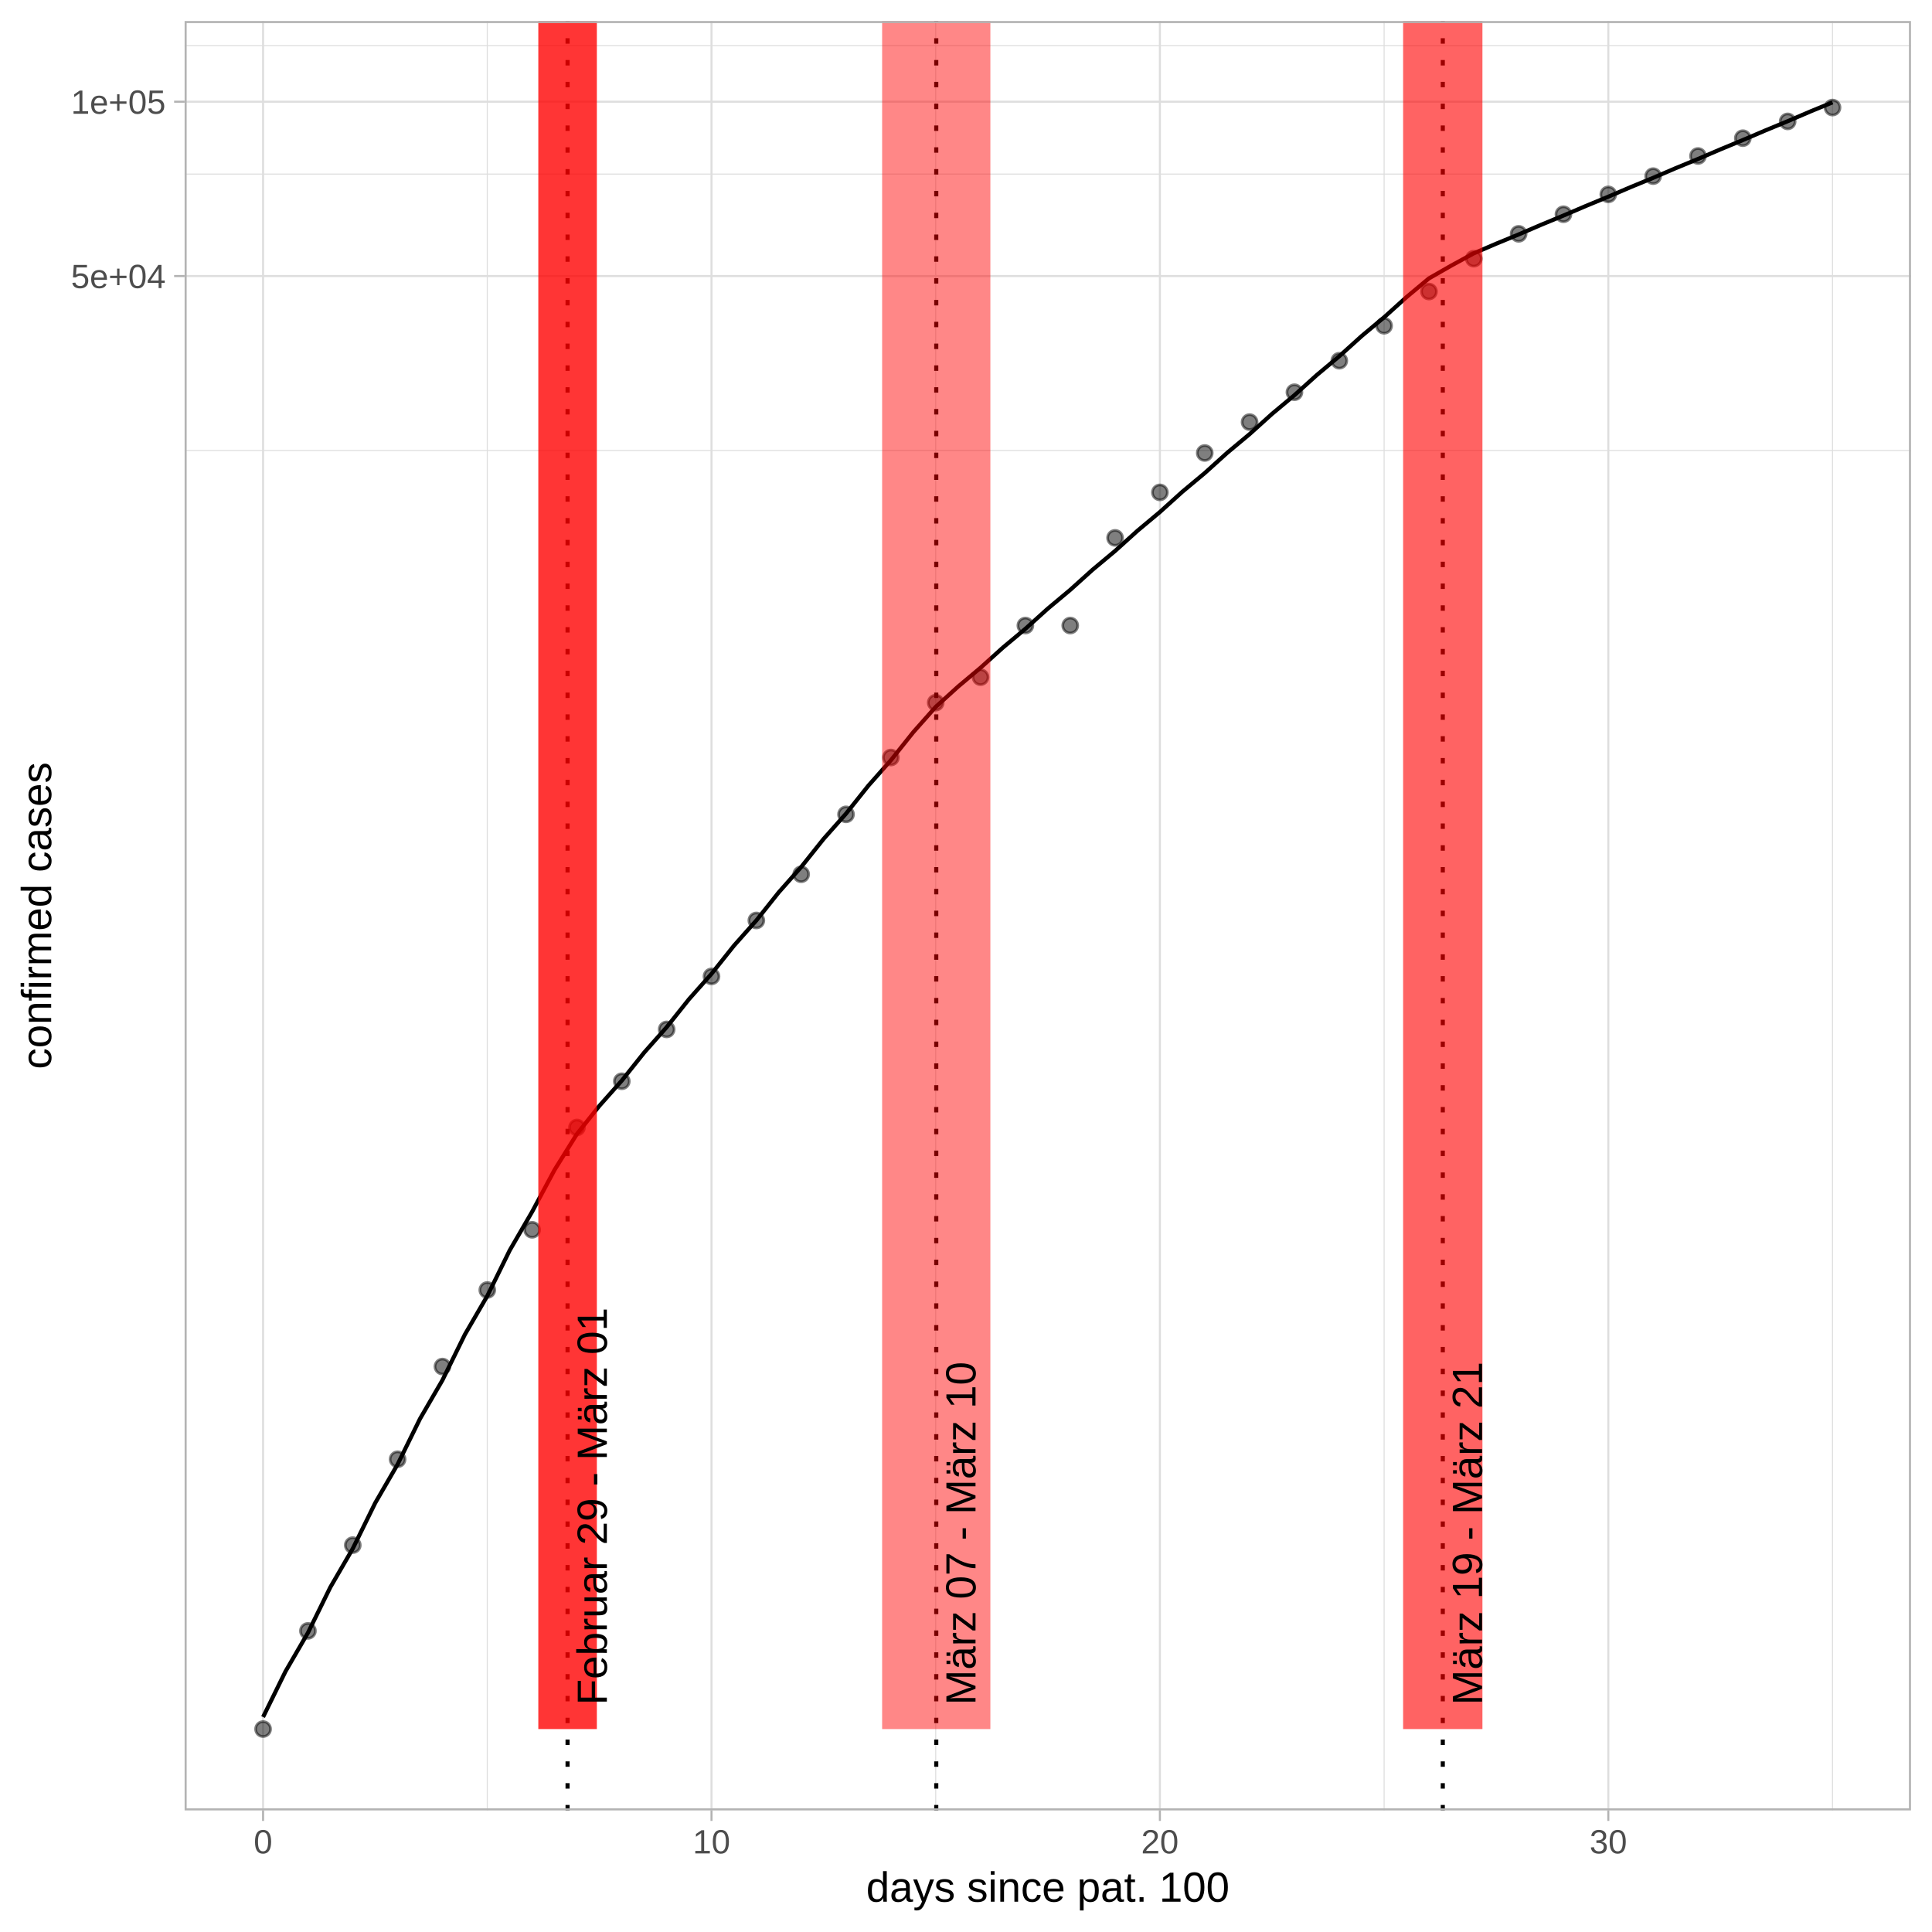
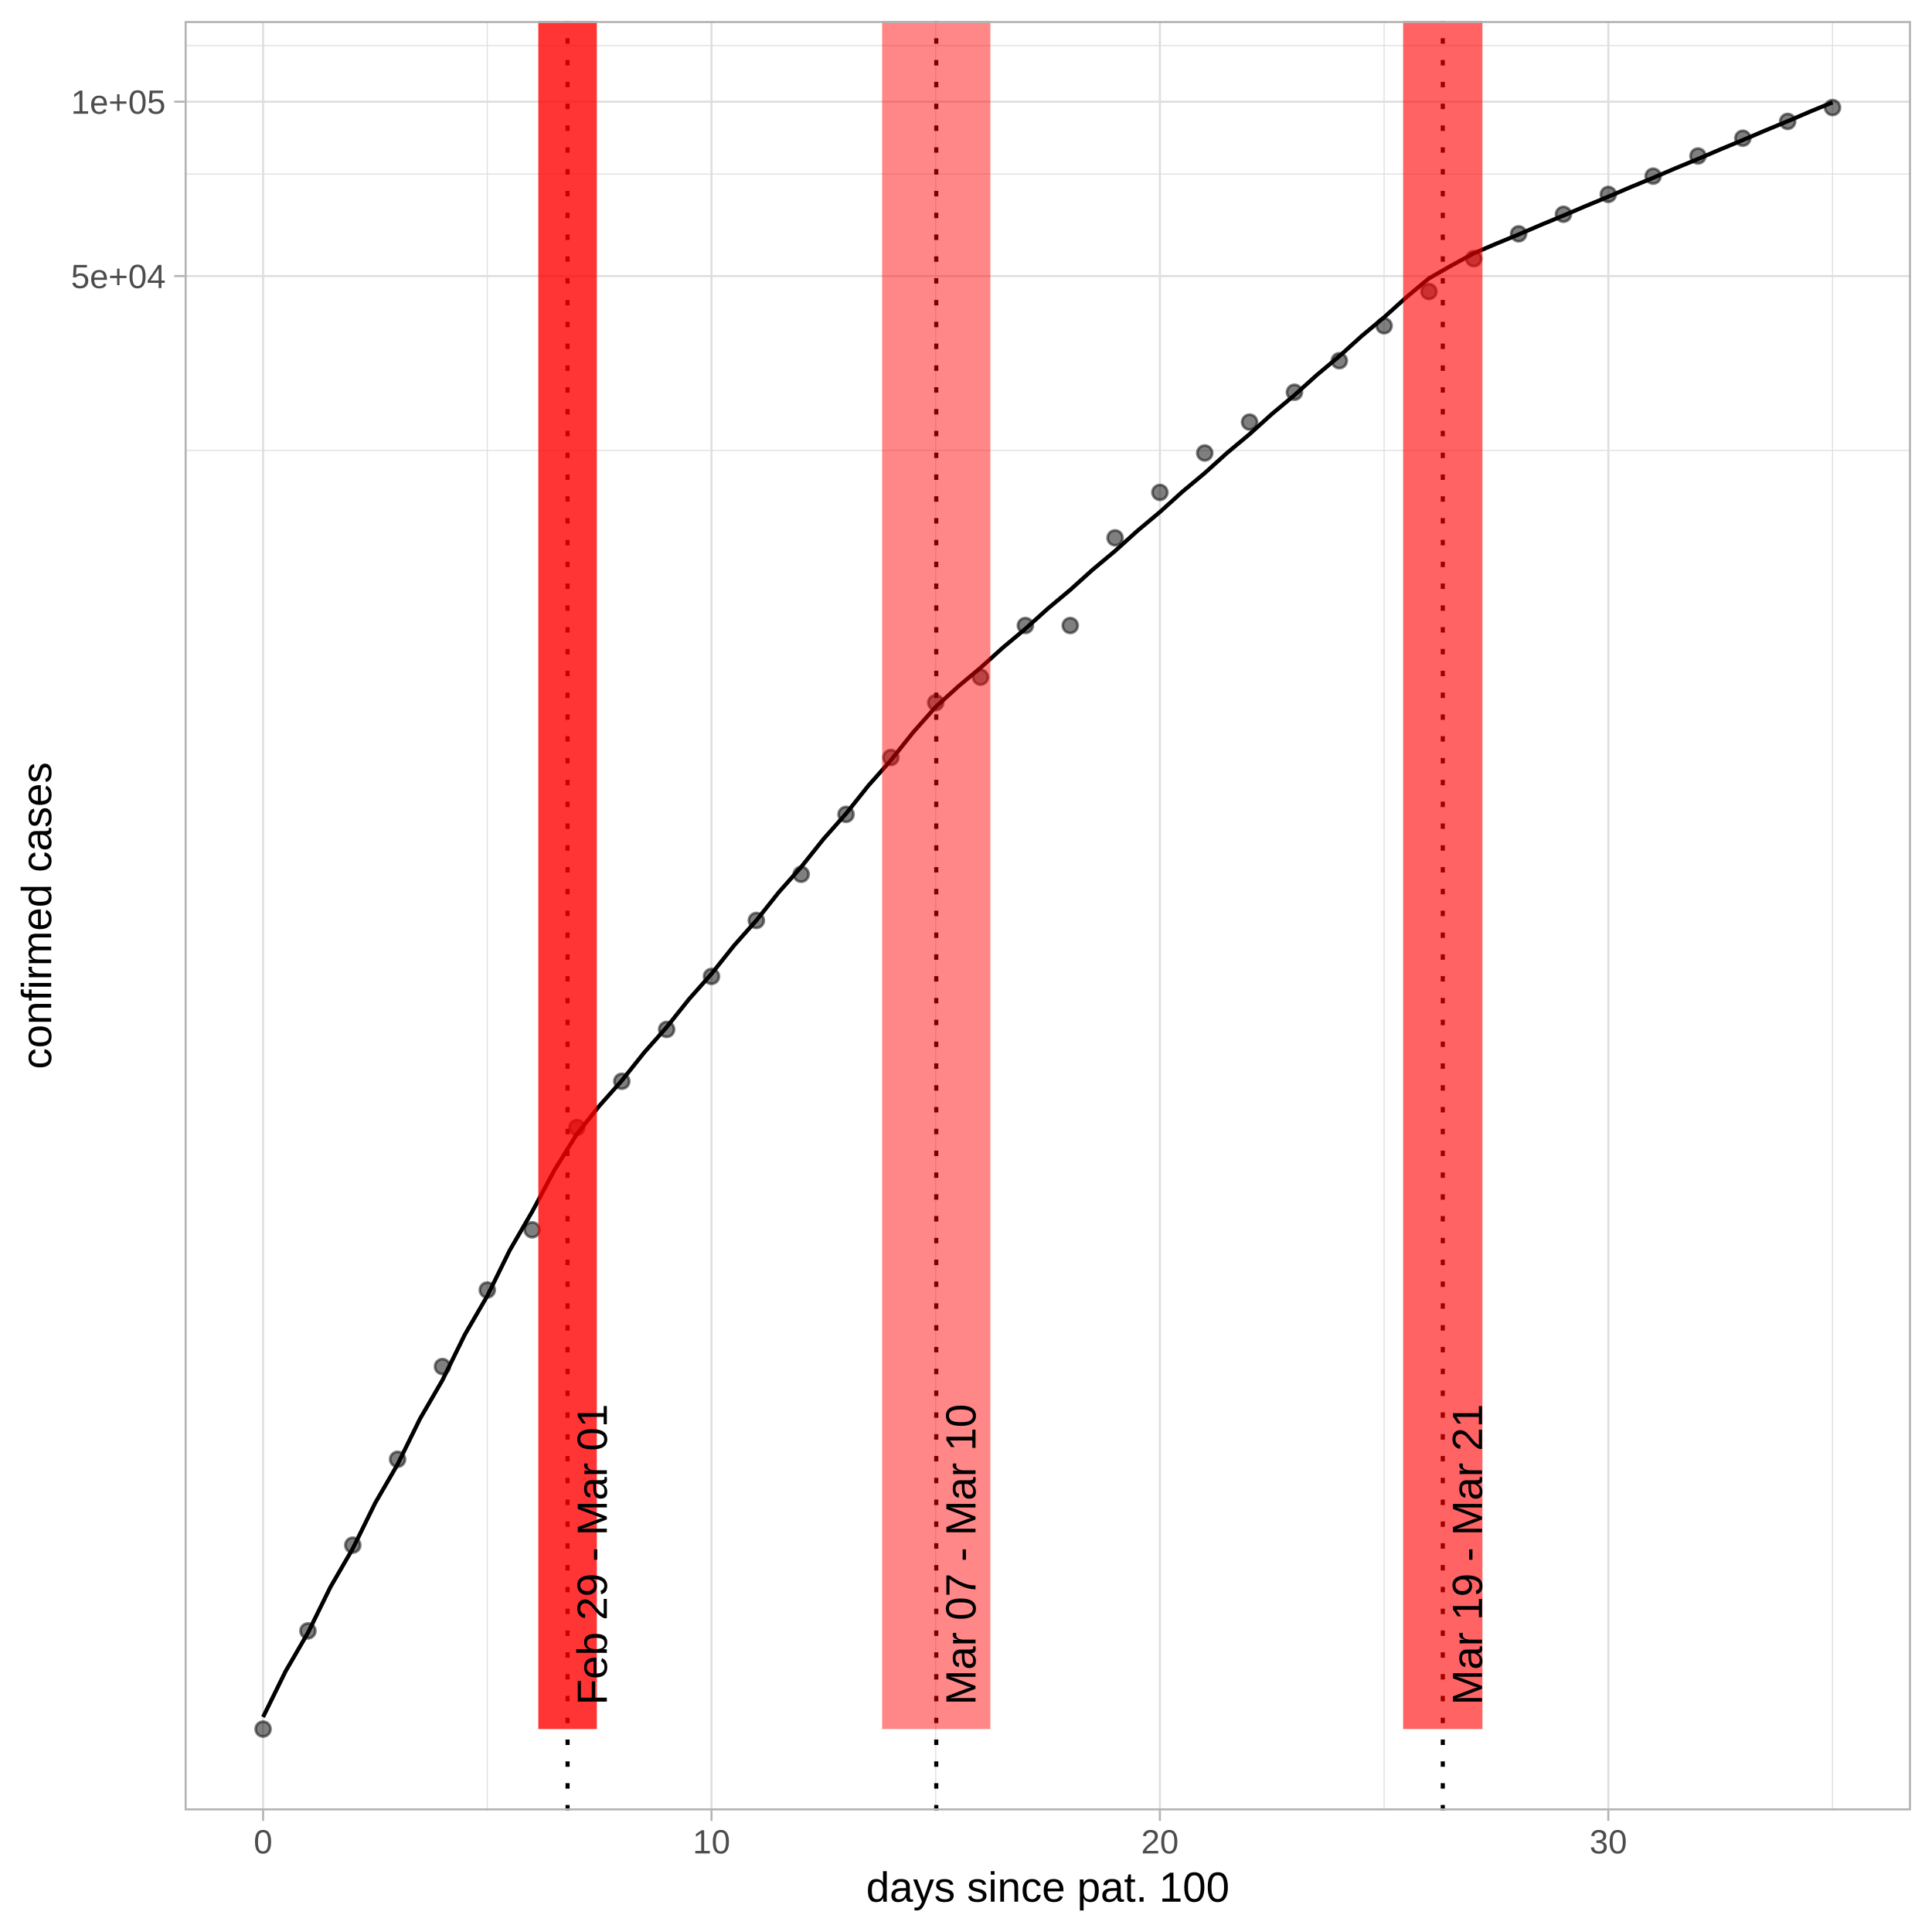
<svg xmlns="http://www.w3.org/2000/svg" viewBox="0 0 504.00 504.00">
  <defs>
    <style type="text/css">
    line, polyline, polygon, path, rect, circle {
      fill: none;
      stroke: #000000;
      stroke-linecap: round;
      stroke-linejoin: round;
      stroke-miterlimit: 10.00;
    }
  </style>
  </defs>
  <rect width="100%" height="100%" style="stroke: none; fill: #FFFFFF;" />
  <rect x="0.00" y="0.00" width="504.00" height="504.00" style="stroke-width: 1.07; stroke: #FFFFFF; fill: #FFFFFF;" />
  <defs>
    <clipPath id="cpNDguMTZ8NDk4LjUyfDQ3Mi4yOHw1LjQ4">
      <rect x="48.16" y="5.48" width="450.36" height="466.80" />
    </clipPath>
  </defs>
  <rect x="48.16" y="5.48" width="450.36" height="466.80" style="stroke-width: 1.07; stroke: none; fill: #FFFFFF;" clip-path="url(#cpNDguMTZ8NDk4LjUyfDQ3Mi4yOHw1LjQ4)" />
  <polyline points="48.16,117.50 498.52,117.50 " style="stroke-width: 0.27; stroke: #DEDEDE; stroke-linecap: butt;" clip-path="url(#cpNDguMTZ8NDk4LjUyfDQ3Mi4yOHw1LjQ4)" />
  <polyline points="48.16,45.41 498.52,45.41 " style="stroke-width: 0.27; stroke: #DEDEDE; stroke-linecap: butt;" clip-path="url(#cpNDguMTZ8NDk4LjUyfDQ3Mi4yOHw1LjQ4)" />
  <polyline points="48.16,11.89 498.52,11.89 " style="stroke-width: 0.27; stroke: #DEDEDE; stroke-linecap: butt;" clip-path="url(#cpNDguMTZ8NDk4LjUyfDQ3Mi4yOHw1LjQ4)" />
  <polyline points="127.12,472.28 127.12,5.48 " style="stroke-width: 0.27; stroke: #DEDEDE; stroke-linecap: butt;" clip-path="url(#cpNDguMTZ8NDk4LjUyfDQ3Mi4yOHw1LjQ4)" />
  <polyline points="244.10,472.28 244.10,5.48 " style="stroke-width: 0.27; stroke: #DEDEDE; stroke-linecap: butt;" clip-path="url(#cpNDguMTZ8NDk4LjUyfDQ3Mi4yOHw1LjQ4)" />
  <polyline points="361.07,472.28 361.07,5.48 " style="stroke-width: 0.27; stroke: #DEDEDE; stroke-linecap: butt;" clip-path="url(#cpNDguMTZ8NDk4LjUyfDQ3Mi4yOHw1LjQ4)" />
  <polyline points="478.05,472.28 478.05,5.48 " style="stroke-width: 0.27; stroke: #DEDEDE; stroke-linecap: butt;" clip-path="url(#cpNDguMTZ8NDk4LjUyfDQ3Mi4yOHw1LjQ4)" />
  <polyline points="48.16,72.01 498.52,72.01 " style="stroke-width: 0.53; stroke: #DEDEDE; stroke-linecap: butt;" clip-path="url(#cpNDguMTZ8NDk4LjUyfDQ3Mi4yOHw1LjQ4)" />
  <polyline points="48.16,26.53 498.52,26.53 " style="stroke-width: 0.53; stroke: #DEDEDE; stroke-linecap: butt;" clip-path="url(#cpNDguMTZ8NDk4LjUyfDQ3Mi4yOHw1LjQ4)" />
  <polyline points="68.63,472.28 68.63,5.48 " style="stroke-width: 0.53; stroke: #DEDEDE; stroke-linecap: butt;" clip-path="url(#cpNDguMTZ8NDk4LjUyfDQ3Mi4yOHw1LjQ4)" />
  <polyline points="185.61,472.28 185.61,5.48 " style="stroke-width: 0.53; stroke: #DEDEDE; stroke-linecap: butt;" clip-path="url(#cpNDguMTZ8NDk4LjUyfDQ3Mi4yOHw1LjQ4)" />
  <polyline points="302.58,472.28 302.58,5.48 " style="stroke-width: 0.53; stroke: #DEDEDE; stroke-linecap: butt;" clip-path="url(#cpNDguMTZ8NDk4LjUyfDQ3Mi4yOHw1LjQ4)" />
  <polyline points="419.56,472.28 419.56,5.48 " style="stroke-width: 0.53; stroke: #DEDEDE; stroke-linecap: butt;" clip-path="url(#cpNDguMTZ8NDk4LjUyfDQ3Mi4yOHw1LjQ4)" />
  <circle cx="68.63" cy="451.06" r="1.95" style="stroke-width: 0.71; stroke: #000000; stroke-opacity: 0.50; fill: #000000; fill-opacity: 0.50;" clip-path="url(#cpNDguMTZ8NDk4LjUyfDQ3Mi4yOHw1LjQ4)" />
  <circle cx="80.33" cy="425.45" r="1.95" style="stroke-width: 0.71; stroke: #000000; stroke-opacity: 0.50; fill: #000000; fill-opacity: 0.50;" clip-path="url(#cpNDguMTZ8NDk4LjUyfDQ3Mi4yOHw1LjQ4)" />
  <circle cx="92.03" cy="403.08" r="1.95" style="stroke-width: 0.71; stroke: #000000; stroke-opacity: 0.50; fill: #000000; fill-opacity: 0.50;" clip-path="url(#cpNDguMTZ8NDk4LjUyfDQ3Mi4yOHw1LjQ4)" />
  <circle cx="103.72" cy="380.68" r="1.95" style="stroke-width: 0.71; stroke: #000000; stroke-opacity: 0.50; fill: #000000; fill-opacity: 0.50;" clip-path="url(#cpNDguMTZ8NDk4LjUyfDQ3Mi4yOHw1LjQ4)" />
  <circle cx="115.42" cy="356.49" r="1.95" style="stroke-width: 0.71; stroke: #000000; stroke-opacity: 0.50; fill: #000000; fill-opacity: 0.50;" clip-path="url(#cpNDguMTZ8NDk4LjUyfDQ3Mi4yOHw1LjQ4)" />
  <circle cx="127.12" cy="336.52" r="1.95" style="stroke-width: 0.71; stroke: #000000; stroke-opacity: 0.50; fill: #000000; fill-opacity: 0.50;" clip-path="url(#cpNDguMTZ8NDk4LjUyfDQ3Mi4yOHw1LjQ4)" />
  <circle cx="138.82" cy="320.82" r="1.95" style="stroke-width: 0.71; stroke: #000000; stroke-opacity: 0.50; fill: #000000; fill-opacity: 0.50;" clip-path="url(#cpNDguMTZ8NDk4LjUyfDQ3Mi4yOHw1LjQ4)" />
  <circle cx="150.51" cy="294.13" r="1.95" style="stroke-width: 0.71; stroke: #000000; stroke-opacity: 0.50; fill: #000000; fill-opacity: 0.50;" clip-path="url(#cpNDguMTZ8NDk4LjUyfDQ3Mi4yOHw1LjQ4)" />
  <circle cx="162.21" cy="282.07" r="1.95" style="stroke-width: 0.71; stroke: #000000; stroke-opacity: 0.50; fill: #000000; fill-opacity: 0.50;" clip-path="url(#cpNDguMTZ8NDk4LjUyfDQ3Mi4yOHw1LjQ4)" />
  <circle cx="173.91" cy="268.54" r="1.95" style="stroke-width: 0.71; stroke: #000000; stroke-opacity: 0.50; fill: #000000; fill-opacity: 0.50;" clip-path="url(#cpNDguMTZ8NDk4LjUyfDQ3Mi4yOHw1LjQ4)" />
  <circle cx="185.61" cy="254.71" r="1.95" style="stroke-width: 0.71; stroke: #000000; stroke-opacity: 0.50; fill: #000000; fill-opacity: 0.50;" clip-path="url(#cpNDguMTZ8NDk4LjUyfDQ3Mi4yOHw1LjQ4)" />
  <circle cx="197.31" cy="240.12" r="1.95" style="stroke-width: 0.71; stroke: #000000; stroke-opacity: 0.50; fill: #000000; fill-opacity: 0.50;" clip-path="url(#cpNDguMTZ8NDk4LjUyfDQ3Mi4yOHw1LjQ4)" />
  <circle cx="209.00" cy="228.07" r="1.95" style="stroke-width: 0.71; stroke: #000000; stroke-opacity: 0.50; fill: #000000; fill-opacity: 0.50;" clip-path="url(#cpNDguMTZ8NDk4LjUyfDQ3Mi4yOHw1LjQ4)" />
  <circle cx="220.70" cy="212.44" r="1.95" style="stroke-width: 0.71; stroke: #000000; stroke-opacity: 0.50; fill: #000000; fill-opacity: 0.50;" clip-path="url(#cpNDguMTZ8NDk4LjUyfDQ3Mi4yOHw1LjQ4)" />
  <circle cx="232.40" cy="197.61" r="1.95" style="stroke-width: 0.71; stroke: #000000; stroke-opacity: 0.50; fill: #000000; fill-opacity: 0.50;" clip-path="url(#cpNDguMTZ8NDk4LjUyfDQ3Mi4yOHw1LjQ4)" />
  <circle cx="244.10" cy="183.30" r="1.95" style="stroke-width: 0.71; stroke: #000000; stroke-opacity: 0.50; fill: #000000; fill-opacity: 0.50;" clip-path="url(#cpNDguMTZ8NDk4LjUyfDQ3Mi4yOHw1LjQ4)" />
  <circle cx="255.79" cy="176.65" r="1.95" style="stroke-width: 0.71; stroke: #000000; stroke-opacity: 0.50; fill: #000000; fill-opacity: 0.50;" clip-path="url(#cpNDguMTZ8NDk4LjUyfDQ3Mi4yOHw1LjQ4)" />
  <circle cx="267.49" cy="163.18" r="1.95" style="stroke-width: 0.71; stroke: #000000; stroke-opacity: 0.50; fill: #000000; fill-opacity: 0.50;" clip-path="url(#cpNDguMTZ8NDk4LjUyfDQ3Mi4yOHw1LjQ4)" />
  <circle cx="279.19" cy="163.18" r="1.95" style="stroke-width: 0.71; stroke: #000000; stroke-opacity: 0.50; fill: #000000; fill-opacity: 0.50;" clip-path="url(#cpNDguMTZ8NDk4LjUyfDQ3Mi4yOHw1LjQ4)" />
  <circle cx="290.89" cy="140.31" r="1.95" style="stroke-width: 0.71; stroke: #000000; stroke-opacity: 0.50; fill: #000000; fill-opacity: 0.50;" clip-path="url(#cpNDguMTZ8NDk4LjUyfDQ3Mi4yOHw1LjQ4)" />
  <circle cx="302.58" cy="128.45" r="1.95" style="stroke-width: 0.71; stroke: #000000; stroke-opacity: 0.50; fill: #000000; fill-opacity: 0.50;" clip-path="url(#cpNDguMTZ8NDk4LjUyfDQ3Mi4yOHw1LjQ4)" />
  <circle cx="314.28" cy="118.17" r="1.95" style="stroke-width: 0.71; stroke: #000000; stroke-opacity: 0.50; fill: #000000; fill-opacity: 0.50;" clip-path="url(#cpNDguMTZ8NDk4LjUyfDQ3Mi4yOHw1LjQ4)" />
  <circle cx="325.98" cy="110.11" r="1.95" style="stroke-width: 0.71; stroke: #000000; stroke-opacity: 0.50; fill: #000000; fill-opacity: 0.50;" clip-path="url(#cpNDguMTZ8NDk4LjUyfDQ3Mi4yOHw1LjQ4)" />
  <circle cx="337.68" cy="102.32" r="1.95" style="stroke-width: 0.71; stroke: #000000; stroke-opacity: 0.50; fill: #000000; fill-opacity: 0.50;" clip-path="url(#cpNDguMTZ8NDk4LjUyfDQ3Mi4yOHw1LjQ4)" />
  <circle cx="349.38" cy="94.10" r="1.95" style="stroke-width: 0.71; stroke: #000000; stroke-opacity: 0.50; fill: #000000; fill-opacity: 0.50;" clip-path="url(#cpNDguMTZ8NDk4LjUyfDQ3Mi4yOHw1LjQ4)" />
  <circle cx="361.07" cy="84.98" r="1.95" style="stroke-width: 0.71; stroke: #000000; stroke-opacity: 0.50; fill: #000000; fill-opacity: 0.50;" clip-path="url(#cpNDguMTZ8NDk4LjUyfDQ3Mi4yOHw1LjQ4)" />
  <circle cx="372.77" cy="76.05" r="1.95" style="stroke-width: 0.71; stroke: #000000; stroke-opacity: 0.50; fill: #000000; fill-opacity: 0.50;" clip-path="url(#cpNDguMTZ8NDk4LjUyfDQ3Mi4yOHw1LjQ4)" />
  <circle cx="384.47" cy="67.48" r="1.95" style="stroke-width: 0.71; stroke: #000000; stroke-opacity: 0.50; fill: #000000; fill-opacity: 0.50;" clip-path="url(#cpNDguMTZ8NDk4LjUyfDQ3Mi4yOHw1LjQ4)" />
  <circle cx="396.17" cy="61.00" r="1.95" style="stroke-width: 0.71; stroke: #000000; stroke-opacity: 0.50; fill: #000000; fill-opacity: 0.50;" clip-path="url(#cpNDguMTZ8NDk4LjUyfDQ3Mi4yOHw1LjQ4)" />
  <circle cx="407.86" cy="55.89" r="1.95" style="stroke-width: 0.71; stroke: #000000; stroke-opacity: 0.50; fill: #000000; fill-opacity: 0.50;" clip-path="url(#cpNDguMTZ8NDk4LjUyfDQ3Mi4yOHw1LjQ4)" />
  <circle cx="419.56" cy="50.71" r="1.95" style="stroke-width: 0.71; stroke: #000000; stroke-opacity: 0.50; fill: #000000; fill-opacity: 0.50;" clip-path="url(#cpNDguMTZ8NDk4LjUyfDQ3Mi4yOHw1LjQ4)" />
  <circle cx="431.26" cy="45.95" r="1.95" style="stroke-width: 0.71; stroke: #000000; stroke-opacity: 0.50; fill: #000000; fill-opacity: 0.50;" clip-path="url(#cpNDguMTZ8NDk4LjUyfDQ3Mi4yOHw1LjQ4)" />
  <circle cx="442.96" cy="40.69" r="1.95" style="stroke-width: 0.71; stroke: #000000; stroke-opacity: 0.50; fill: #000000; fill-opacity: 0.50;" clip-path="url(#cpNDguMTZ8NDk4LjUyfDQ3Mi4yOHw1LjQ4)" />
  <circle cx="454.65" cy="36.05" r="1.95" style="stroke-width: 0.71; stroke: #000000; stroke-opacity: 0.50; fill: #000000; fill-opacity: 0.50;" clip-path="url(#cpNDguMTZ8NDk4LjUyfDQ3Mi4yOHw1LjQ4)" />
  <circle cx="466.35" cy="31.67" r="1.95" style="stroke-width: 0.71; stroke: #000000; stroke-opacity: 0.50; fill: #000000; fill-opacity: 0.50;" clip-path="url(#cpNDguMTZ8NDk4LjUyfDQ3Mi4yOHw1LjQ4)" />
  <circle cx="478.05" cy="28.06" r="1.95" style="stroke-width: 0.71; stroke: #000000; stroke-opacity: 0.50; fill: #000000; fill-opacity: 0.50;" clip-path="url(#cpNDguMTZ8NDk4LjUyfDQ3Mi4yOHw1LjQ4)" />
  <polyline points="68.63,447.92 74.48,436.02 80.33,425.95 86.18,414.05 92.03,403.98 97.88,392.08 103.72,382.01 109.57,370.11 115.42,360.04 121.27,348.14 127.12,338.07 132.97,326.17 138.82,316.10 144.67,305.18 150.51,295.81 156.36,288.48 162.21,281.89 168.06,274.56 173.91,267.96 179.76,260.63 185.61,254.04 191.46,246.70 197.31,240.11 203.15,232.78 209.00,226.18 214.85,218.85 220.70,212.26 226.55,204.93 232.40,198.33 238.25,191.00 244.10,184.40 249.95,179.10 255.79,174.20 261.64,168.93 267.49,164.04 273.34,158.77 279.19,153.88 285.04,148.61 290.89,143.73 296.74,138.45 302.58,133.57 308.43,128.29 314.28,123.41 320.13,118.13 325.98,113.25 331.83,107.97 337.68,103.09 343.53,97.82 349.38,92.93 355.22,87.66 361.07,82.77 366.92,77.50 372.77,72.62 378.62,69.27 384.47,66.08 390.32,63.57 396.17,61.16 402.01,58.65 407.86,56.23 413.71,53.73 419.56,51.31 425.41,48.80 431.26,46.39 437.11,43.88 442.96,41.47 448.81,38.96 454.65,36.54 460.50,34.04 466.35,31.62 472.20,29.11 478.05,26.70 " style="stroke-width: 1.07; stroke-linecap: butt;" clip-path="url(#cpNDguMTZ8NDk4LjUyfDQ3Mi4yOHw1LjQ4)" />
  <polyline points="148.06,472.28 148.06,132.85 148.06,87.55 148.06,61.01 148.06,42.16 148.06,27.54 148.06,15.59 148.06,5.48 " style="stroke-width: 1.07; stroke-dasharray: 1.42,4.27; stroke-linecap: butt;" clip-path="url(#cpNDguMTZ8NDk4LjUyfDQ3Mi4yOHw1LjQ4)" />
  <polyline points="244.24,472.28 244.24,132.85 244.24,87.55 244.24,61.01 244.24,42.16 244.24,27.54 244.24,15.59 244.24,5.48 " style="stroke-width: 1.07; stroke-dasharray: 1.42,4.27; stroke-linecap: butt;" clip-path="url(#cpNDguMTZ8NDk4LjUyfDQ3Mi4yOHw1LjQ4)" />
  <polyline points="376.38,472.28 376.38,132.85 376.38,87.55 376.38,61.01 376.38,42.16 376.38,27.54 376.38,15.59 376.38,5.48 " style="stroke-width: 1.07; stroke-dasharray: 1.42,4.27; stroke-linecap: butt;" clip-path="url(#cpNDguMTZ8NDk4LjUyfDQ3Mi4yOHw1LjQ4)" />
  <polygon points="140.43,5.48 145.52,5.48 150.61,5.48 155.70,5.48 155.70,15.58 155.70,27.53 155.70,42.15 155.70,60.98 155.70,87.50 155.70,132.73 155.70,451.06 150.61,451.06 145.52,451.06 140.43,451.06 140.43,132.73 140.43,87.50 140.43,60.98 140.43,42.15 140.43,27.53 140.43,15.58 140.43,5.48 " style="stroke-width: 1.07; stroke: none; fill: #FF0000; fill-opacity: 0.79;" clip-path="url(#cpNDguMTZ8NDk4LjUyfDQ3Mi4yOHw1LjQ4)" />
  <polygon points="230.12,5.48 234.82,5.48 239.53,5.48 244.24,5.48 248.94,5.48 253.65,5.48 258.36,5.48 258.36,15.58 258.36,27.53 258.36,42.15 258.36,60.98 258.36,87.50 258.36,132.73 258.36,451.06 253.65,451.06 248.94,451.06 244.24,451.06 239.53,451.06 234.82,451.06 230.12,451.06 230.12,132.73 230.12,87.50 230.12,60.98 230.12,42.15 230.12,27.53 230.12,15.58 230.12,5.48 " style="stroke-width: 1.07; stroke: none; fill: #FF0000; fill-opacity: 0.47;" clip-path="url(#cpNDguMTZ8NDk4LjUyfDQ3Mi4yOHw1LjQ4)" />
  <polygon points="366.03,5.48 371.20,5.48 376.38,5.48 381.55,5.48 386.72,5.48 386.72,15.58 386.72,27.53 386.72,42.15 386.72,60.98 386.72,87.50 386.72,132.73 386.72,451.06 381.55,451.06 376.38,451.06 371.20,451.06 366.03,451.06 366.03,132.73 366.03,87.50 366.03,60.98 366.03,42.15 366.03,27.53 366.03,15.58 366.03,5.48 " style="stroke-width: 1.07; stroke: none; fill: #FF0000; fill-opacity: 0.61;" clip-path="url(#cpNDguMTZ8NDk4LjUyfDQ3Mi4yOHw1LjQ4)" />
  <g clip-path="url(#cpNDguMTZ8NDk4LjUyfDQ3Mi4yOHw1LjQ4)">
-     <text transform="translate(158.31,444.80) rotate(-90)" style="font-size: 11.04px; font-family: Arial;" textLength="109.83px" lengthAdjust="spacing">Februar 29  -  März 01</text>
+     <text transform="translate(158.31,444.80) rotate(-90)" style="font-size: 11.04px; font-family: Arial;" textLength="84.67px" lengthAdjust="spacing">Feb 29  -  Mar 01</text>
  </g>
  <g clip-path="url(#cpNDguMTZ8NDk4LjUyfDQ3Mi4yOHw1LjQ4)">
-     <text transform="translate(254.48,444.80) rotate(-90)" style="font-size: 11.04px; font-family: Arial;" textLength="95.70px" lengthAdjust="spacing">März 07  -  März 10</text>
+     <text transform="translate(254.48,444.80) rotate(-90)" style="font-size: 11.04px; font-family: Arial;" textLength="84.66px" lengthAdjust="spacing">Mar 07  -  Mar 10</text>
  </g>
  <g clip-path="url(#cpNDguMTZ8NDk4LjUyfDQ3Mi4yOHw1LjQ4)">
-     <text transform="translate(386.62,444.80) rotate(-90)" style="font-size: 11.04px; font-family: Arial;" textLength="95.70px" lengthAdjust="spacing">März 19  -  März 21</text>
+     <text transform="translate(386.62,444.80) rotate(-90)" style="font-size: 11.04px; font-family: Arial;" textLength="84.66px" lengthAdjust="spacing">Mar 19  -  Mar 21</text>
  </g>
  <rect x="48.16" y="5.48" width="450.36" height="466.80" style="stroke-width: 1.07; stroke: #B3B3B3;" clip-path="url(#cpNDguMTZ8NDk4LjUyfDQ3Mi4yOHw1LjQ4)" />
  <defs>
    <clipPath id="cpMC4wMHw1MDQuMDB8NTA0LjAwfDAuMDA=">
      <rect x="0.00" y="0.00" width="504.00" height="504.00" />
    </clipPath>
  </defs>
  <g clip-path="url(#cpMC4wMHw1MDQuMDB8NTA0LjAwfDAuMDA=)">
    <text x="18.51" y="75.16" style="font-size: 8.80px; fill: #4D4D4D; font-family: Arial;" textLength="24.72px" lengthAdjust="spacing">5e+04</text>
  </g>
  <g clip-path="url(#cpMC4wMHw1MDQuMDB8NTA0LjAwfDAuMDA=)">
    <text x="18.51" y="29.68" style="font-size: 8.80px; fill: #4D4D4D; font-family: Arial;" textLength="24.72px" lengthAdjust="spacing">1e+05</text>
  </g>
  <polyline points="45.42,72.01 48.16,72.01 " style="stroke-width: 0.53; stroke: #B3B3B3; stroke-linecap: butt;" clip-path="url(#cpMC4wMHw1MDQuMDB8NTA0LjAwfDAuMDA=)" />
  <polyline points="45.42,26.53 48.16,26.53 " style="stroke-width: 0.53; stroke: #B3B3B3; stroke-linecap: butt;" clip-path="url(#cpMC4wMHw1MDQuMDB8NTA0LjAwfDAuMDA=)" />
  <polyline points="68.63,475.02 68.63,472.28 " style="stroke-width: 0.53; stroke: #B3B3B3; stroke-linecap: butt;" clip-path="url(#cpMC4wMHw1MDQuMDB8NTA0LjAwfDAuMDA=)" />
  <polyline points="185.61,475.02 185.61,472.28 " style="stroke-width: 0.53; stroke: #B3B3B3; stroke-linecap: butt;" clip-path="url(#cpMC4wMHw1MDQuMDB8NTA0LjAwfDAuMDA=)" />
  <polyline points="302.58,475.02 302.58,472.28 " style="stroke-width: 0.53; stroke: #B3B3B3; stroke-linecap: butt;" clip-path="url(#cpMC4wMHw1MDQuMDB8NTA0LjAwfDAuMDA=)" />
  <polyline points="419.56,475.02 419.56,472.28 " style="stroke-width: 0.53; stroke: #B3B3B3; stroke-linecap: butt;" clip-path="url(#cpMC4wMHw1MDQuMDB8NTA0LjAwfDAuMDA=)" />
  <g clip-path="url(#cpMC4wMHw1MDQuMDB8NTA0LjAwfDAuMDA=)">
    <text x="66.18" y="483.51" style="font-size: 8.80px; fill: #4D4D4D; font-family: Arial;" textLength="4.89px" lengthAdjust="spacing">0</text>
  </g>
  <g clip-path="url(#cpMC4wMHw1MDQuMDB8NTA0LjAwfDAuMDA=)">
    <text x="180.71" y="483.51" style="font-size: 8.80px; fill: #4D4D4D; font-family: Arial;" textLength="9.79px" lengthAdjust="spacing">10</text>
  </g>
  <g clip-path="url(#cpMC4wMHw1MDQuMDB8NTA0LjAwfDAuMDA=)">
    <text x="297.69" y="483.51" style="font-size: 8.80px; fill: #4D4D4D; font-family: Arial;" textLength="9.79px" lengthAdjust="spacing">20</text>
  </g>
  <g clip-path="url(#cpMC4wMHw1MDQuMDB8NTA0LjAwfDAuMDA=)">
    <text x="414.67" y="483.51" style="font-size: 8.80px; fill: #4D4D4D; font-family: Arial;" textLength="9.79px" lengthAdjust="spacing">30</text>
  </g>
  <g clip-path="url(#cpMC4wMHw1MDQuMDB8NTA0LjAwfDAuMDA=)">
    <text x="225.95" y="496.10" style="font-size: 11.00px; font-family: Arial;" textLength="94.78px" lengthAdjust="spacing">days since pat. 100</text>
  </g>
  <g clip-path="url(#cpMC4wMHw1MDQuMDB8NTA0LjAwfDAuMDA=)">
    <text transform="translate(13.35,278.92) rotate(-90)" style="font-size: 11.00px; font-family: Arial;" textLength="80.09px" lengthAdjust="spacing">confirmed cases</text>
  </g>
</svg>
